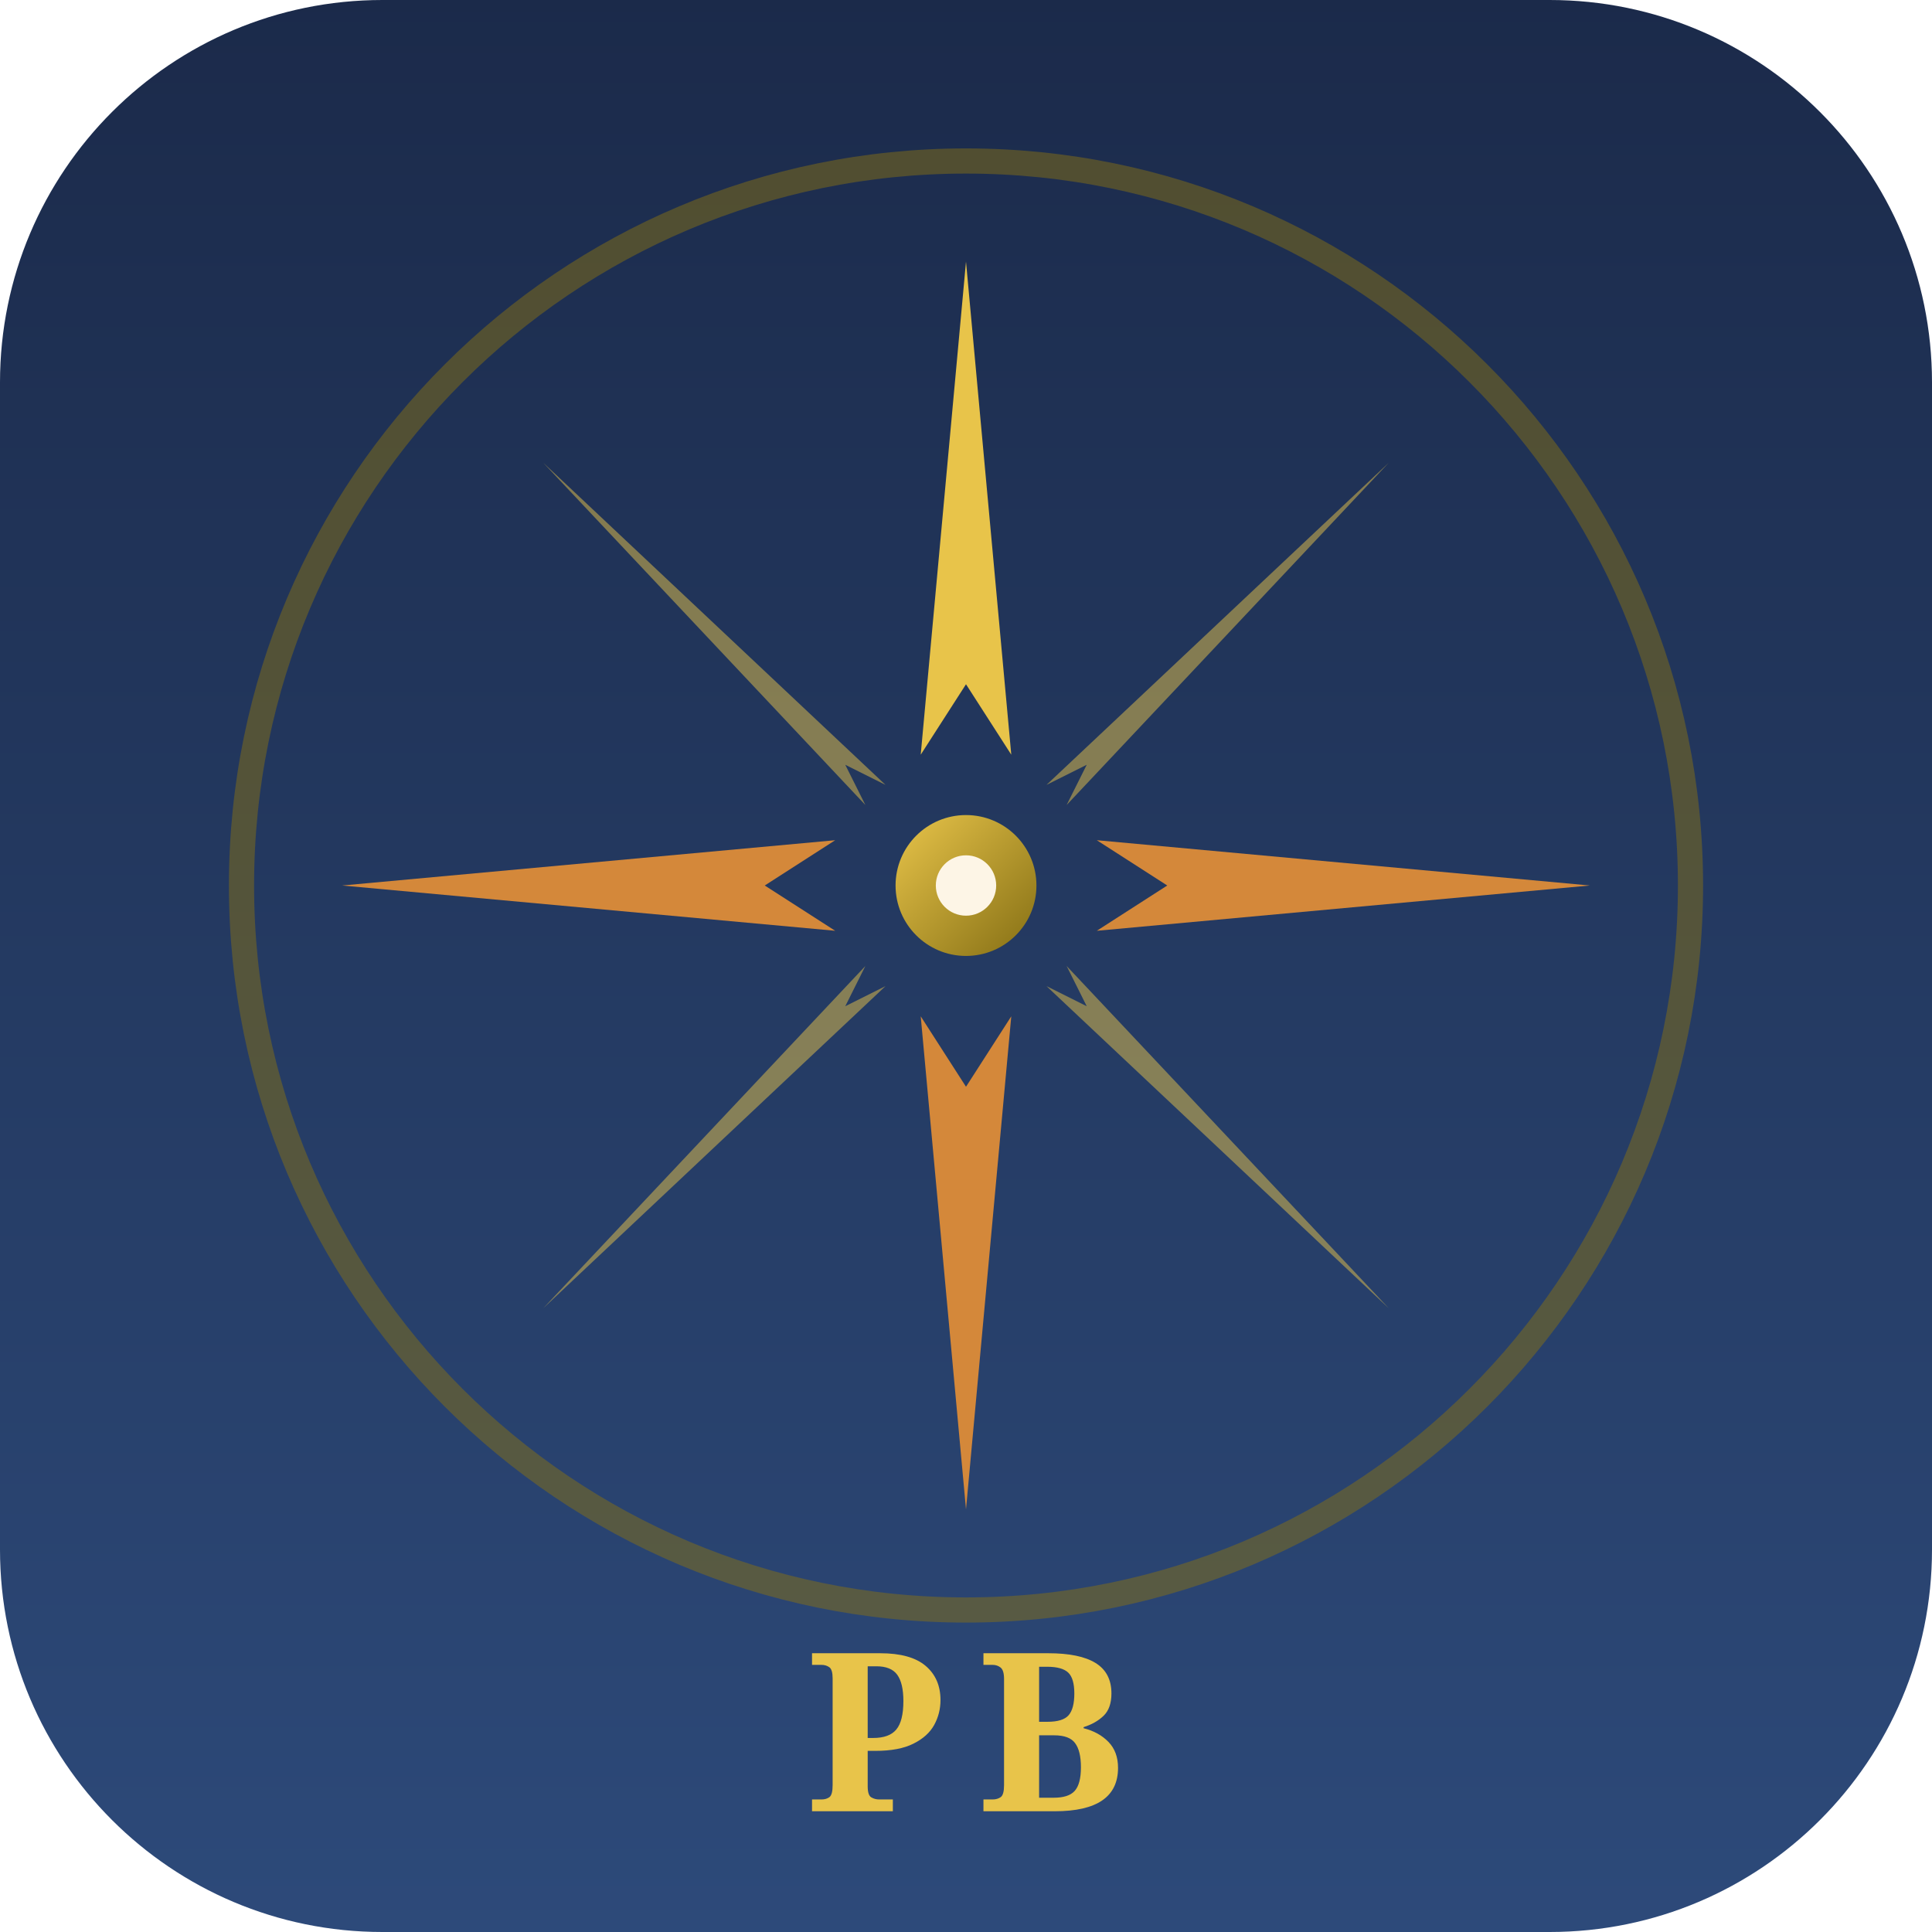
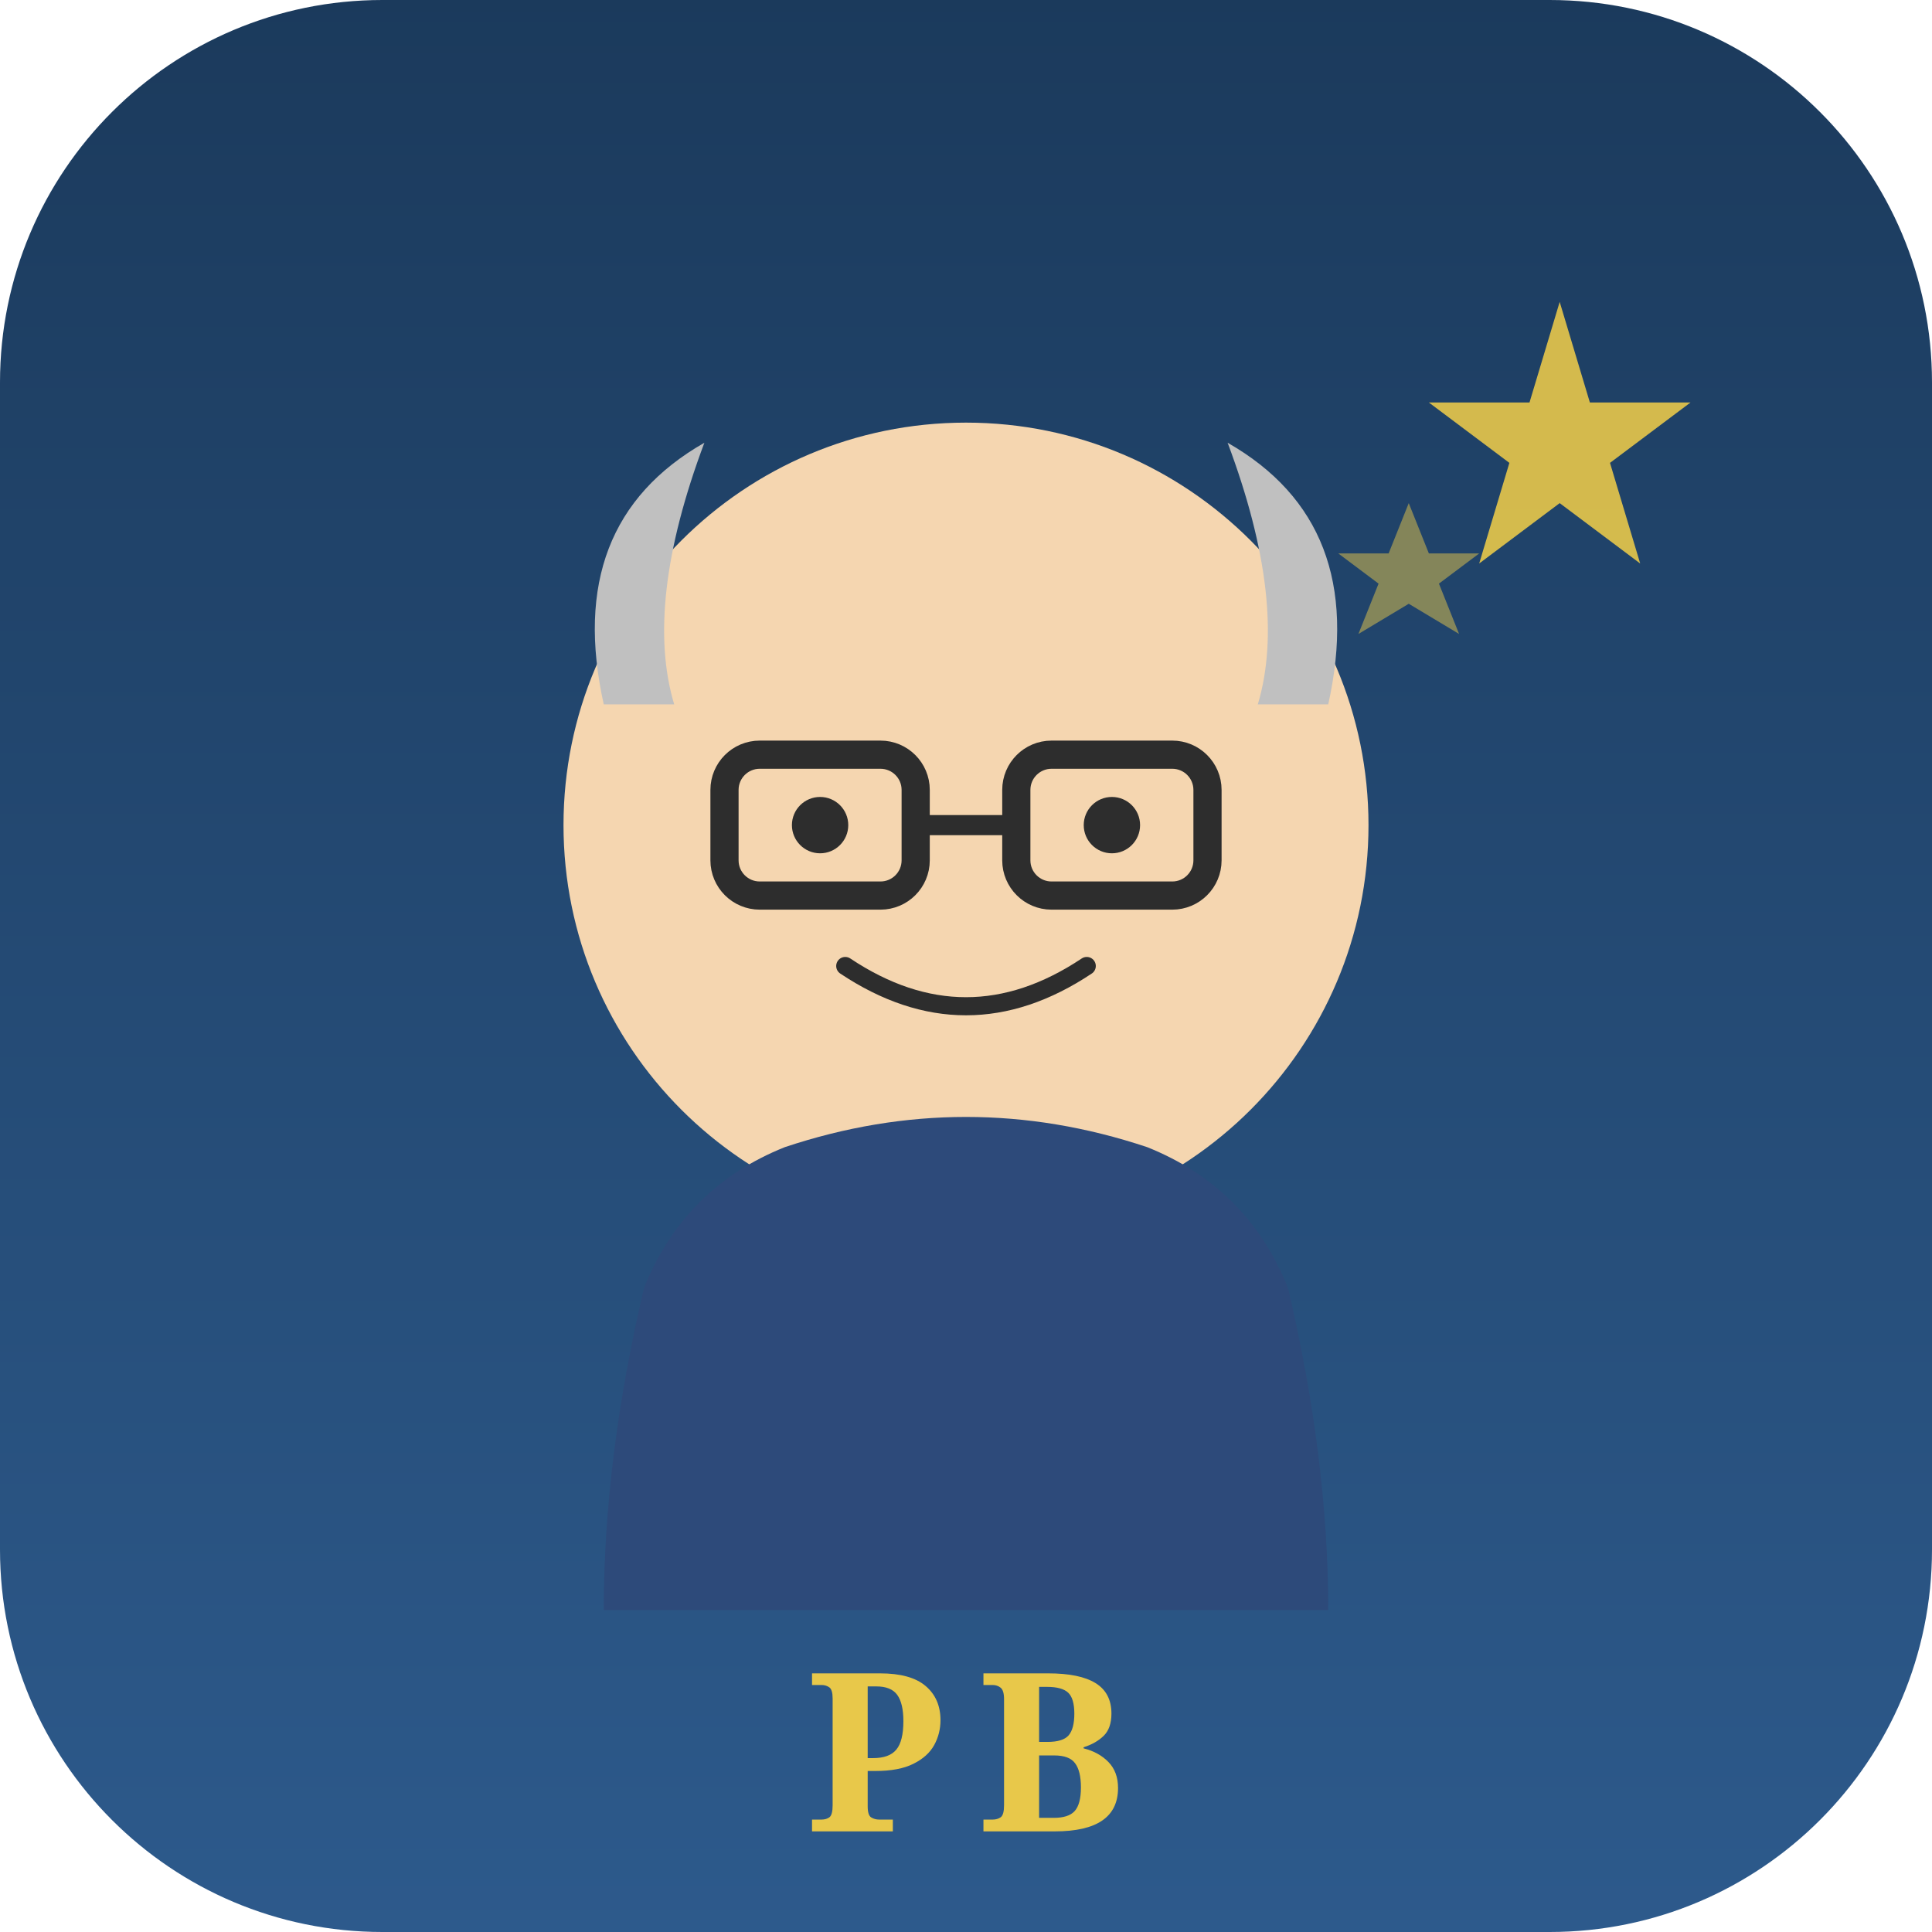
<svg xmlns="http://www.w3.org/2000/svg" viewBox="0 0 192 192" width="192" height="192">
  <defs>
    <linearGradient id="i192bg" x1="0" y1="0" x2="0" y2="1">
-       <stop offset="0%" stop-color="#1B2A4A" />
-       <stop offset="100%" stop-color="#2D4A7A" />
-     </linearGradient>
-     <linearGradient id="i192gold" x1="0" y1="0" x2="1" y2="1">
-       <stop offset="0%" stop-color="#E8C44A" />
-       <stop offset="100%" stop-color="#856F14" />
+       <stop offset="0%" stop-color="#1B3A5C" />
+       <stop offset="100%" stop-color="#2D5A8C" />
    </linearGradient>
  </defs>
  <rect width="192" height="192" rx="38" fill="url(#i192bg)" />
-   <circle cx="96" cy="88" r="72" fill="none" stroke="#856F14" stroke-width="2.5" opacity="0.5" />
-   <g transform="translate(96, 88)">
-     <polygon points="0,-62 4.5,-13 0,-20 -4.5,-13" fill="#E8C44A" />
-     <polygon points="0,62 4.5,13 0,20 -4.5,13" fill="#D4883A" />
-     <polygon points="-62,0 -13,4.5 -20,0 -13,-4.5" fill="#D4883A" />
-     <polygon points="62,0 13,4.5 20,0 13,-4.5" fill="#D4883A" />
-     <polygon points="-42,-42 -8,-10 -12,-12 -10,-8" fill="#E8C44A" opacity="0.5" />
-     <polygon points="42,-42 8,-10 12,-12 10,-8" fill="#E8C44A" opacity="0.5" />
-     <polygon points="-42,42 -8,10 -12,12 -10,8" fill="#E8C44A" opacity="0.5" />
-     <polygon points="42,42 8,10 12,12 10,8" fill="#E8C44A" opacity="0.5" />
-     <circle cx="0" cy="0" r="7" fill="url(#i192gold)" />
-     <circle cx="0" cy="0" r="3" fill="#FDF5E6" />
-   </g>
-   <text x="96" y="180" text-anchor="middle" font-family="Georgia, serif" font-size="22" font-weight="bold" fill="#E8C44A" letter-spacing="3">PB</text>
+   <circle cx="96" cy="82" r="40" fill="#F5D6B0" />
+   <path d="M60 70 Q56 52 70 44 Q64 60 67 70" fill="#C0C0C0" />
+   <path d="M132 70 Q136 52 122 44 Q128 60 125 70" fill="#C0C0C0" />
+   <rect x="72" y="75" width="19" height="14" rx="3.5" fill="none" stroke="#2D2D2D" stroke-width="2.8" />
+   <rect x="101" y="75" width="19" height="14" rx="3.5" fill="none" stroke="#2D2D2D" stroke-width="2.8" />
+   <line x1="91" y1="82" x2="101" y2="82" stroke="#2D2D2D" stroke-width="2" />
+   <circle cx="81.5" cy="82" r="2.8" fill="#2D2D2D" />
+   <circle cx="110.5" cy="82" r="2.8" fill="#2D2D2D" />
+   <path d="M84 96 Q96 104 108 96" fill="none" stroke="#2D2D2D" stroke-width="1.8" stroke-linecap="round" />
+   <path d="M64 128 Q68 118 78 114 Q96 108 114 114 Q124 118 128 128 Q132 145 132 160 L60 160 Q60 145 64 128" fill="#2D4A7A" />
+   <polygon points="155,30 158,40 168,40 160,46 163,56 155,50 147,56 150,46 142,40 152,40" fill="#E8C84A" opacity="0.9" />
+   <polygon points="140,50 142,55 147,55 143,58 145,63 140,60 135,63 137,58 133,55 138,55" fill="#E8C84A" opacity="0.5" />
+   <text x="96" y="182" text-anchor="middle" font-family="Georgia, serif" font-size="22" font-weight="bold" fill="#E8C84A" letter-spacing="3">PB</text>
</svg>
